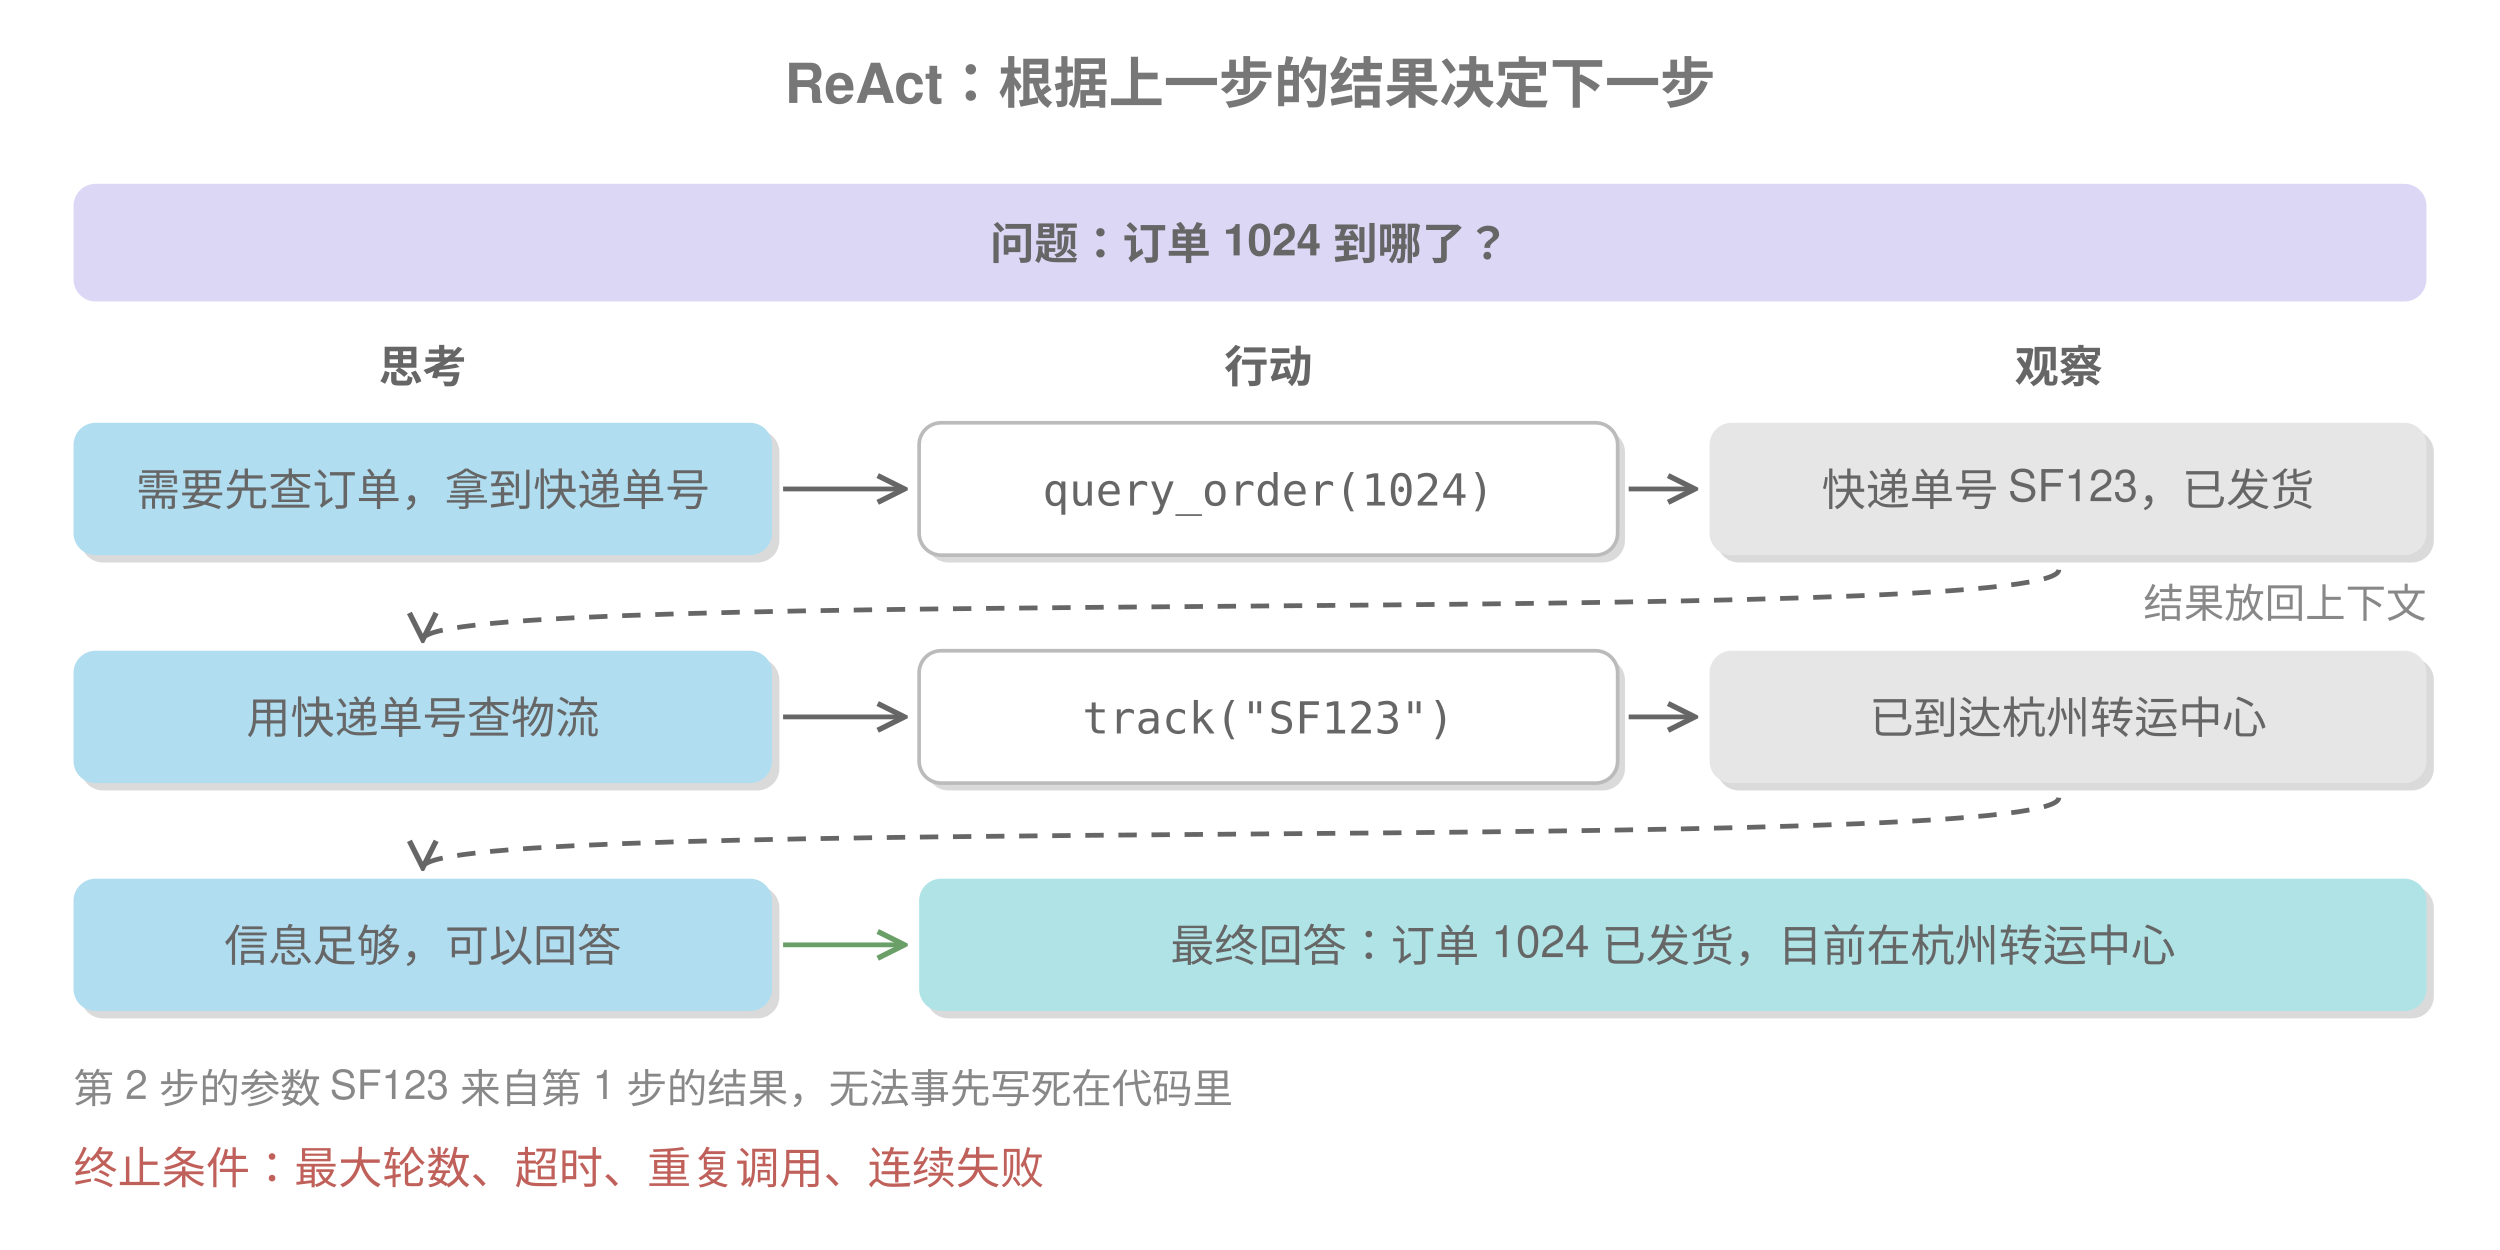
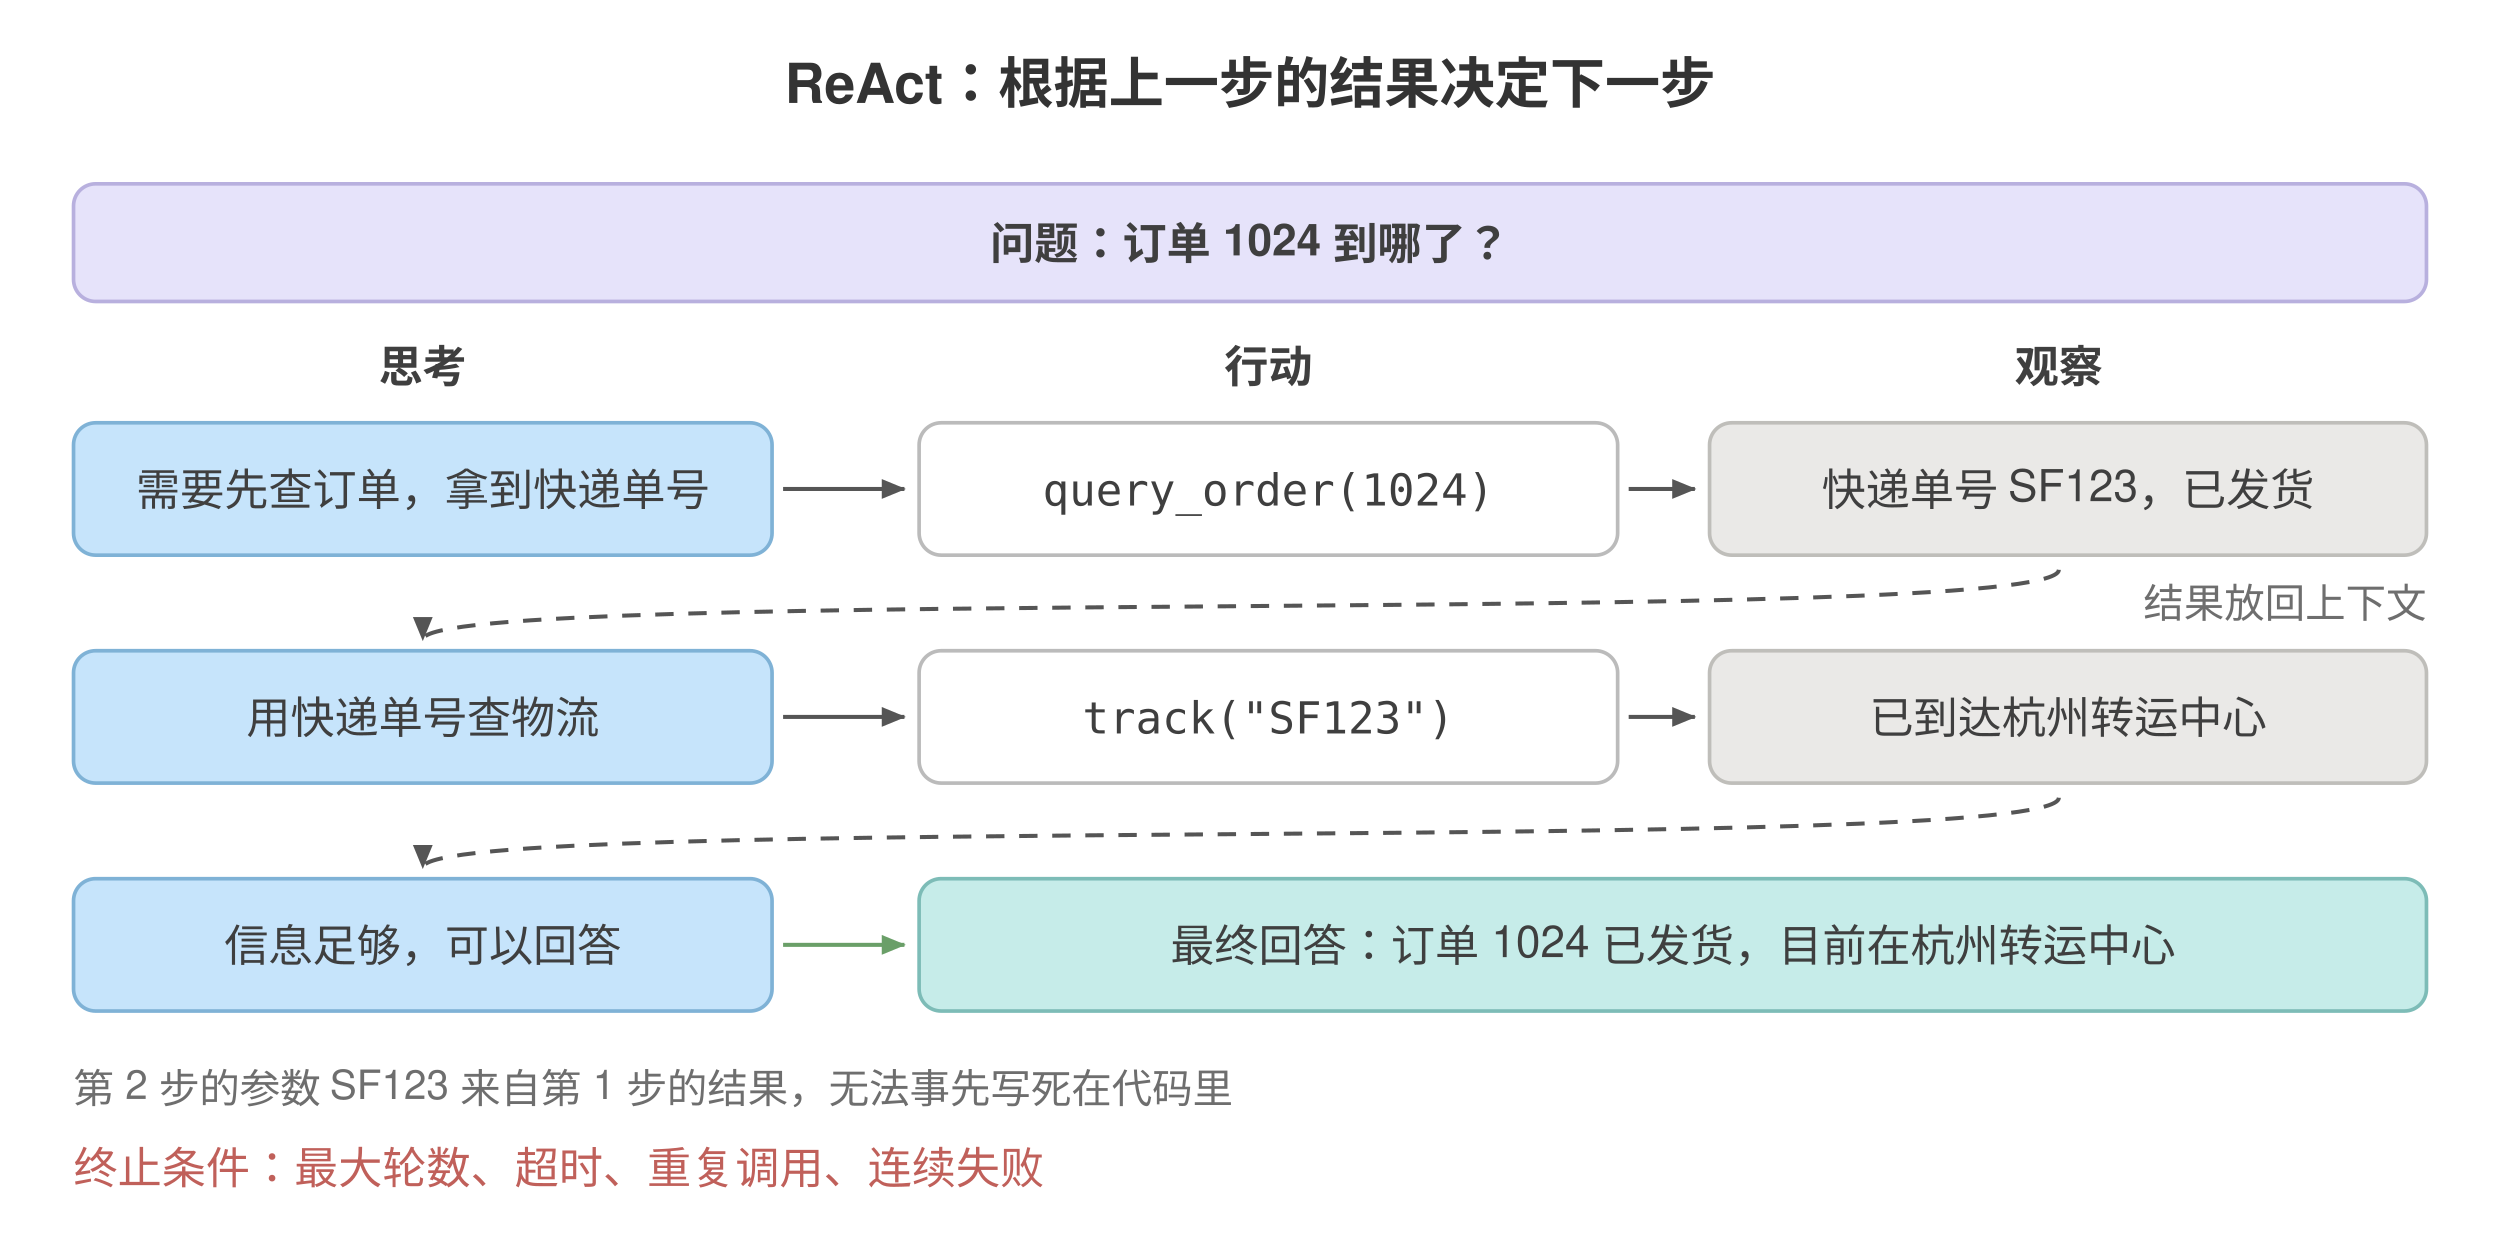
<svg xmlns="http://www.w3.org/2000/svg" width="680" height="340" viewBox="0 0 680 340">
  <style>
-     text { font-family: "PingFang SC", "Microsoft YaHei", Helvetica, Arial, sans-serif; fill: #666; font-size: 12px; }
-     .title { font-weight: bold; font-size: 15px; fill: #777; text-anchor: middle; }
+     text { font-family: "PingFang SC", "Microsoft YaHei", Helvetica, Arial, sans-serif; fill: #3F3F3F; font-size: 12px; }
+     .title { font-weight: bold; font-size: 15px; fill: #333; text-anchor: middle; }
    .b { font-weight: bold; }
    .c { text-anchor: middle; }
    .e { text-anchor: end; }
    .note { fill: #C0605A; }
    .ok { fill: #6A9F68; }
-     .sub { font-size: 11px; fill: #888; }
+     .sub { font-size: 11px; fill: #6E6E6E; }
    .mono { font-family: Menlo, Consolas, monospace; }
-     .arrow { stroke: #666; stroke-width: 1.3; fill: none; marker-end: url(#a); }
+     .arrow { stroke: #555; stroke-width: 1.1; fill: none; marker-end: url(#a); }
    .red { stroke: #C0605A; marker-end: url(#r); }
    .green { stroke: #6A9F68; marker-end: url(#g); }
    .dash { stroke-dasharray: 5 4; }
-     .line { stroke: #666; stroke-width: 1.3; fill: none; }
+     .line { stroke: #555; stroke-width: 1.1; fill: none; }
    .frame { fill: none; stroke: #999; stroke-width: 1; stroke-dasharray: 4 3; }
    .shadow { fill: #DADADA; }
  </style>
  <defs>
    <marker id="a" viewBox="0 0 10 10" refX="9" refY="5" markerWidth="7" markerHeight="7" orient="auto-start-reverse">
-       <path d="M1,1 L9,5 L1,9" fill="none" stroke="#666" stroke-width="1.6" />
+       <path d="M1,1.5 L9.5,5 L1,8.5 z" fill="#555" />
    </marker>
    <marker id="r" viewBox="0 0 10 10" refX="9" refY="5" markerWidth="7" markerHeight="7" orient="auto-start-reverse">
-       <path d="M1,1 L9,5 L1,9" fill="none" stroke="#C0605A" stroke-width="1.6" />
+       <path d="M1,1.5 L9.5,5 L1,8.5 z" fill="#C0605A" />
    </marker>
    <marker id="g" viewBox="0 0 10 10" refX="9" refY="5" markerWidth="7" markerHeight="7" orient="auto-start-reverse">
-       <path d="M1,1 L9,5 L1,9" fill="none" stroke="#6A9F68" stroke-width="1.6" />
+       <path d="M1,1.5 L9.5,5 L1,8.5 z" fill="#6A9F68" />
    </marker>
  </defs>
  <rect width="100%" height="100%" fill="#FFFFFF" />
  <text x="340" y="28" class="title">ReAct：根据上一步的结果决定下一步</text>
-   <rect x="20" y="50" width="640" height="32" rx="6" fill="#DDD7F6" />
+   <rect x="20" y="50" width="640" height="32" rx="6" fill="#E6E3FA" stroke="#B8B0DE" />
  <text x="340" y="70.5" class="b c">问题：订单 1024 到哪了？</text>
  <text x="115" y="104" class="c b">思考</text>
  <text x="345" y="104" class="c b">行动</text>
  <text x="560" y="104" class="c b">观察</text>
-   <rect x="22" y="117" width="190" height="36" rx="6" class="shadow" />
-   <rect x="20" y="115" width="190" height="36" rx="6" fill="#B1DDF0" />
+   <rect x="20" y="115" width="190" height="36" rx="6" fill="#C6E4FB" stroke="#7FB2D6" />
  <text x="115" y="137.5" class="c">需要先查订单，拿到快递单号</text>
-   <rect x="252" y="117" width="190" height="36" rx="6" class="shadow" />
  <rect x="250" y="115" width="190" height="36" rx="6" fill="#FFFFFF" stroke="#BBB" />
  <text x="345" y="137.5" class="c mono">query_order(1024)</text>
  <line x1="213" y1="133" x2="246" y2="133" class="arrow " />
-   <rect x="467" y="117" width="195" height="36" rx="6" class="shadow" />
-   <rect x="465" y="115" width="195" height="36" rx="6" fill="#E6E6E6" />
+   <rect x="465" y="115" width="195" height="36" rx="6" fill="#EAE9E7" stroke="#BFBEBA" />
  <text x="562.5" y="137.5" class="c">快递单号 SF123，已发货</text>
  <line x1="443" y1="133" x2="461" y2="133" class="arrow " />
  <path d="M560,155 C560,171 115,159 115,174" class="arrow dash" />
-   <rect x="22" y="179" width="190" height="36" rx="6" class="shadow" />
-   <rect x="20" y="177" width="190" height="36" rx="6" fill="#B1DDF0" />
+   <rect x="20" y="177" width="190" height="36" rx="6" fill="#C6E4FB" stroke="#7FB2D6" />
  <text x="115" y="199.5" class="c">用快递单号查物流</text>
-   <rect x="252" y="179" width="190" height="36" rx="6" class="shadow" />
  <rect x="250" y="177" width="190" height="36" rx="6" fill="#FFFFFF" stroke="#BBB" />
  <text x="345" y="199.5" class="c mono">track("SF123")</text>
  <line x1="213" y1="195" x2="246" y2="195" class="arrow " />
-   <rect x="467" y="179" width="195" height="36" rx="6" class="shadow" />
-   <rect x="465" y="177" width="195" height="36" rx="6" fill="#E6E6E6" />
+   <rect x="465" y="177" width="195" height="36" rx="6" fill="#EAE9E7" stroke="#BFBEBA" />
  <text x="562.5" y="199.5" class="c">已到达杭州转运中心</text>
  <line x1="443" y1="195" x2="461" y2="195" class="arrow " />
  <path d="M560,217 C560,233 115,221 115,236" class="arrow dash" />
-   <rect x="22" y="241" width="190" height="36" rx="6" class="shadow" />
-   <rect x="20" y="239" width="190" height="36" rx="6" fill="#B1DDF0" />
+   <rect x="20" y="239" width="190" height="36" rx="6" fill="#C6E4FB" stroke="#7FB2D6" />
  <text x="115" y="261.5" class="c">信息足够，可以回答</text>
-   <rect x="252" y="241" width="410" height="36" rx="6" class="shadow" />
-   <rect x="250" y="239" width="410" height="36" rx="6" fill="#B0E3E6" />
+   <rect x="250" y="239" width="410" height="36" rx="6" fill="#C6ECE9" stroke="#7DBCB7" />
  <text x="455" y="261.5" class="c">最终回答：订单 1024 已发货，目前在杭州转运中心</text>
  <line x1="213" y1="257" x2="246" y2="257" class="arrow green" />
  <text x="660" y="168" class="e sub">结果放回上下文</text>
  <text x="20" y="300" class="sub">第 2 步的参数 SF123 来自第 1 步的结果，无法事先写死在代码里</text>
  <text x="20" y="322" class="note">终止条件：最大轮数、超时、重复调用、连续失败</text>
</svg>
